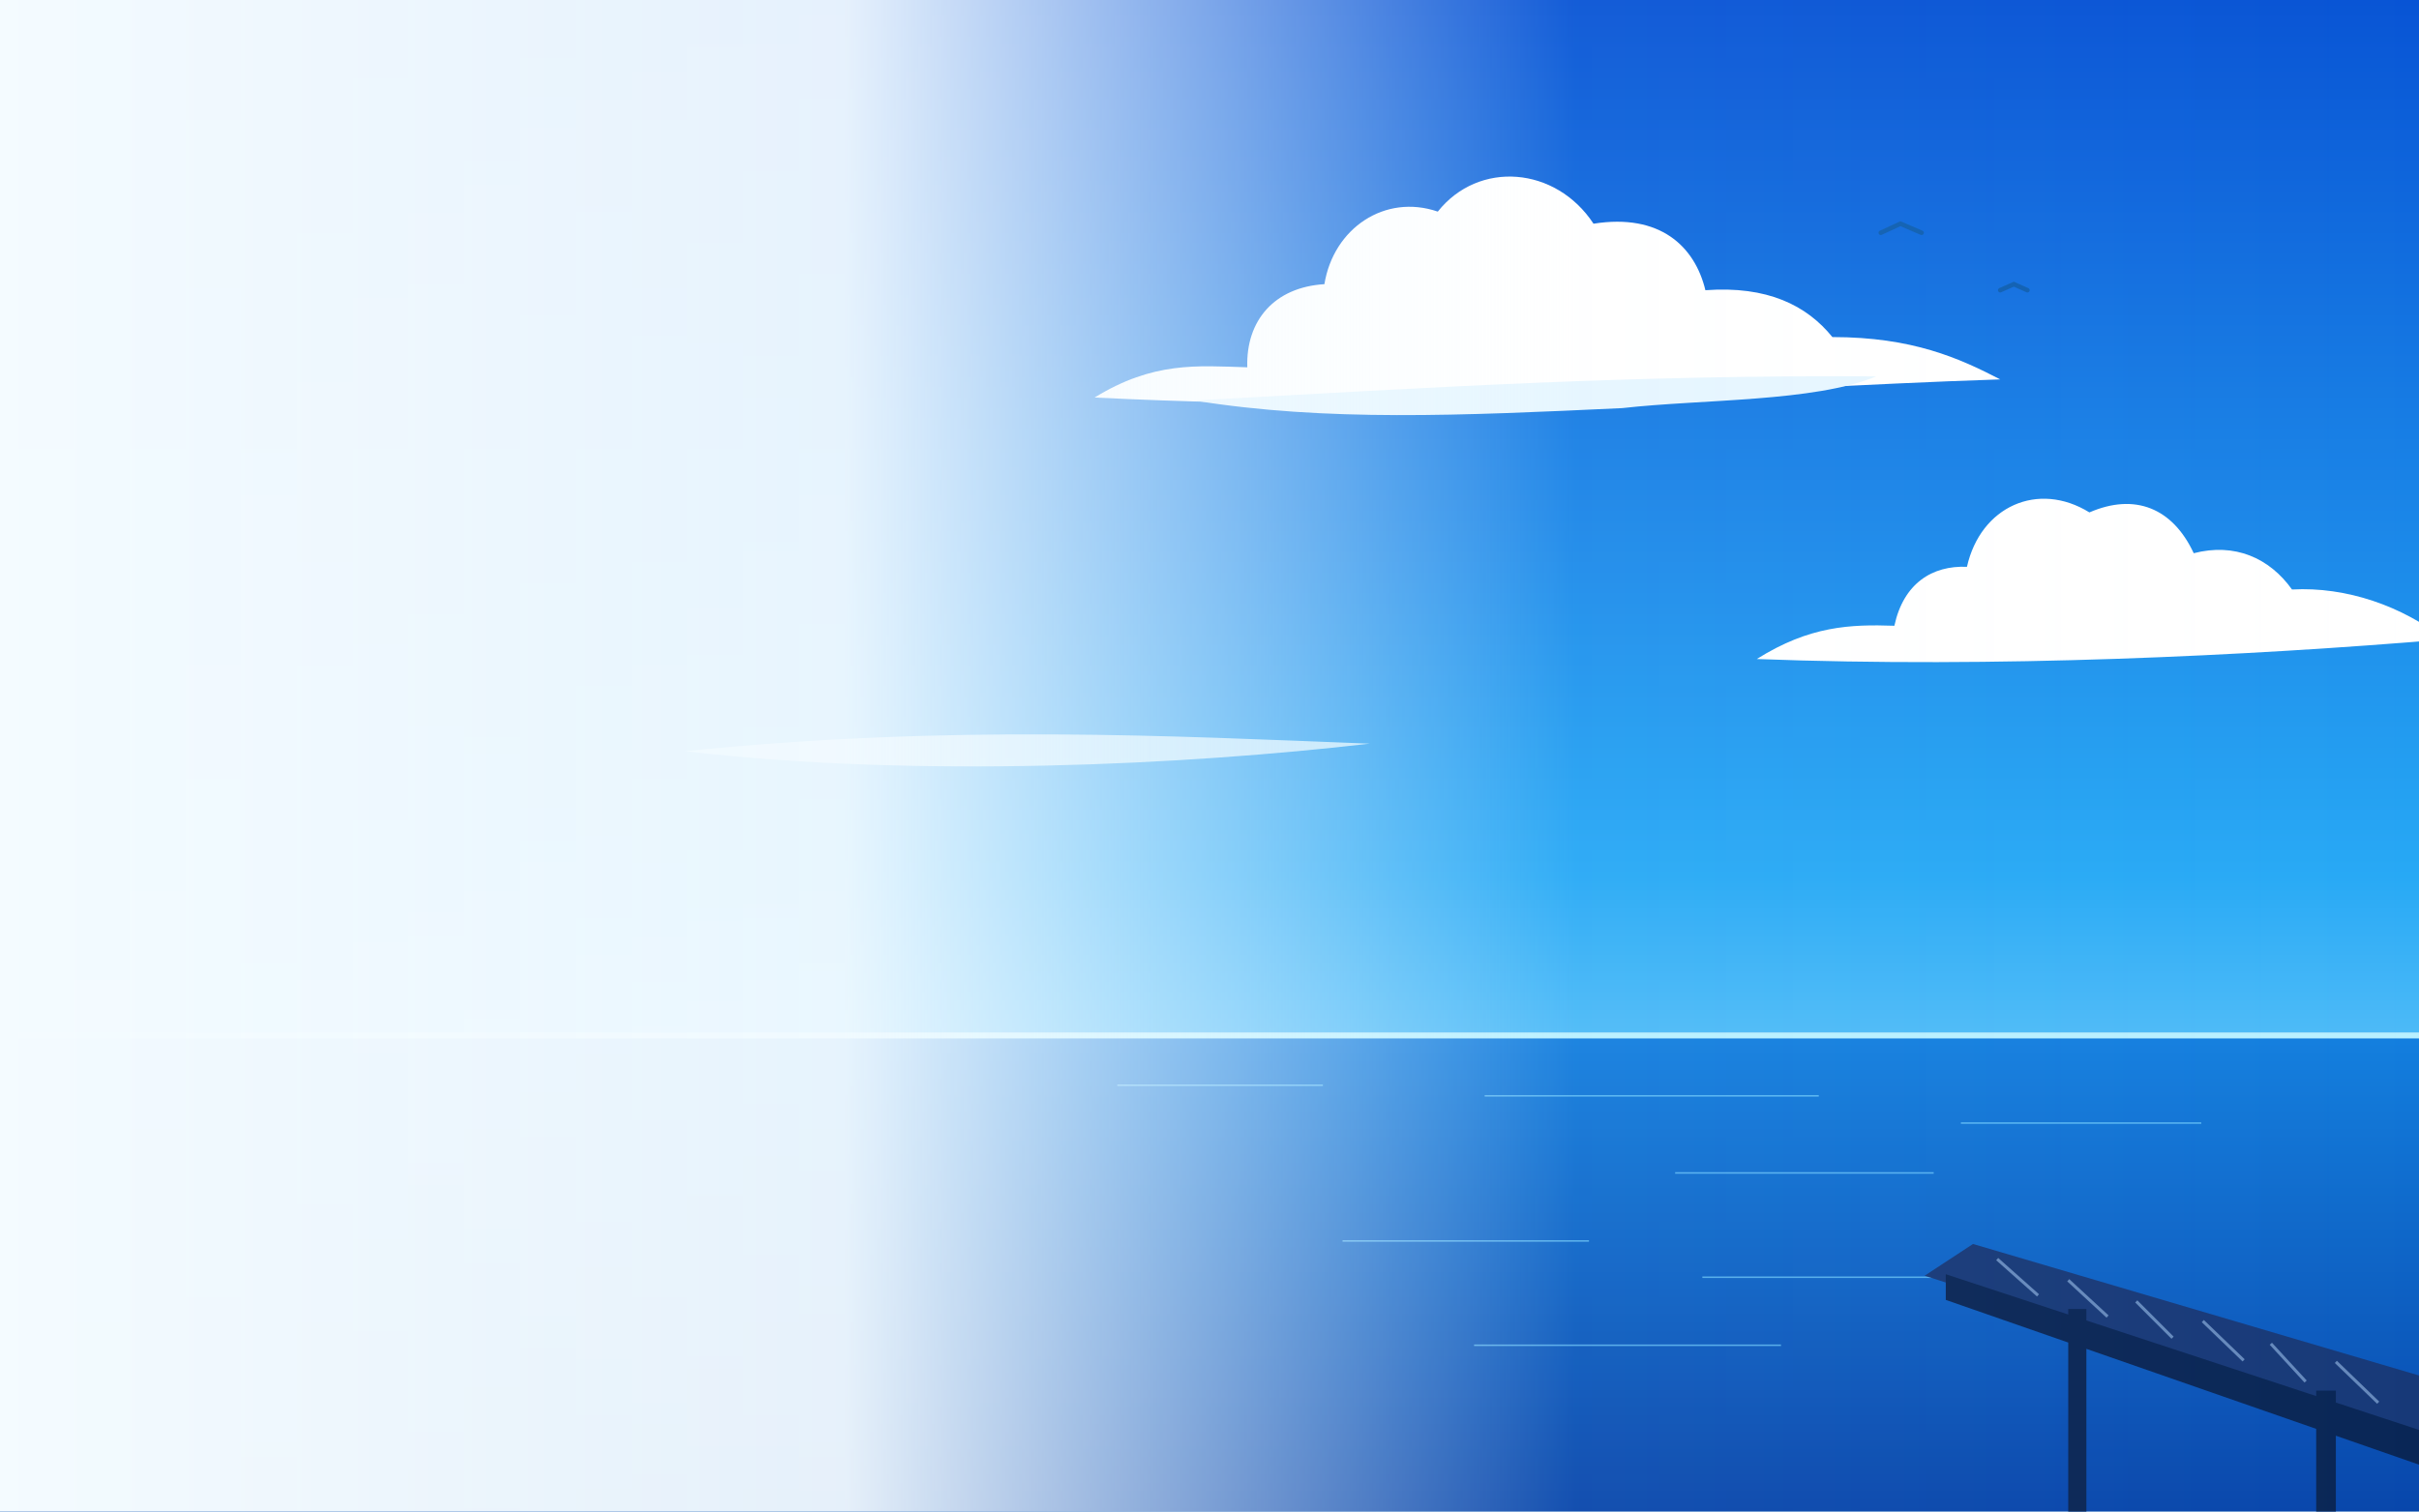
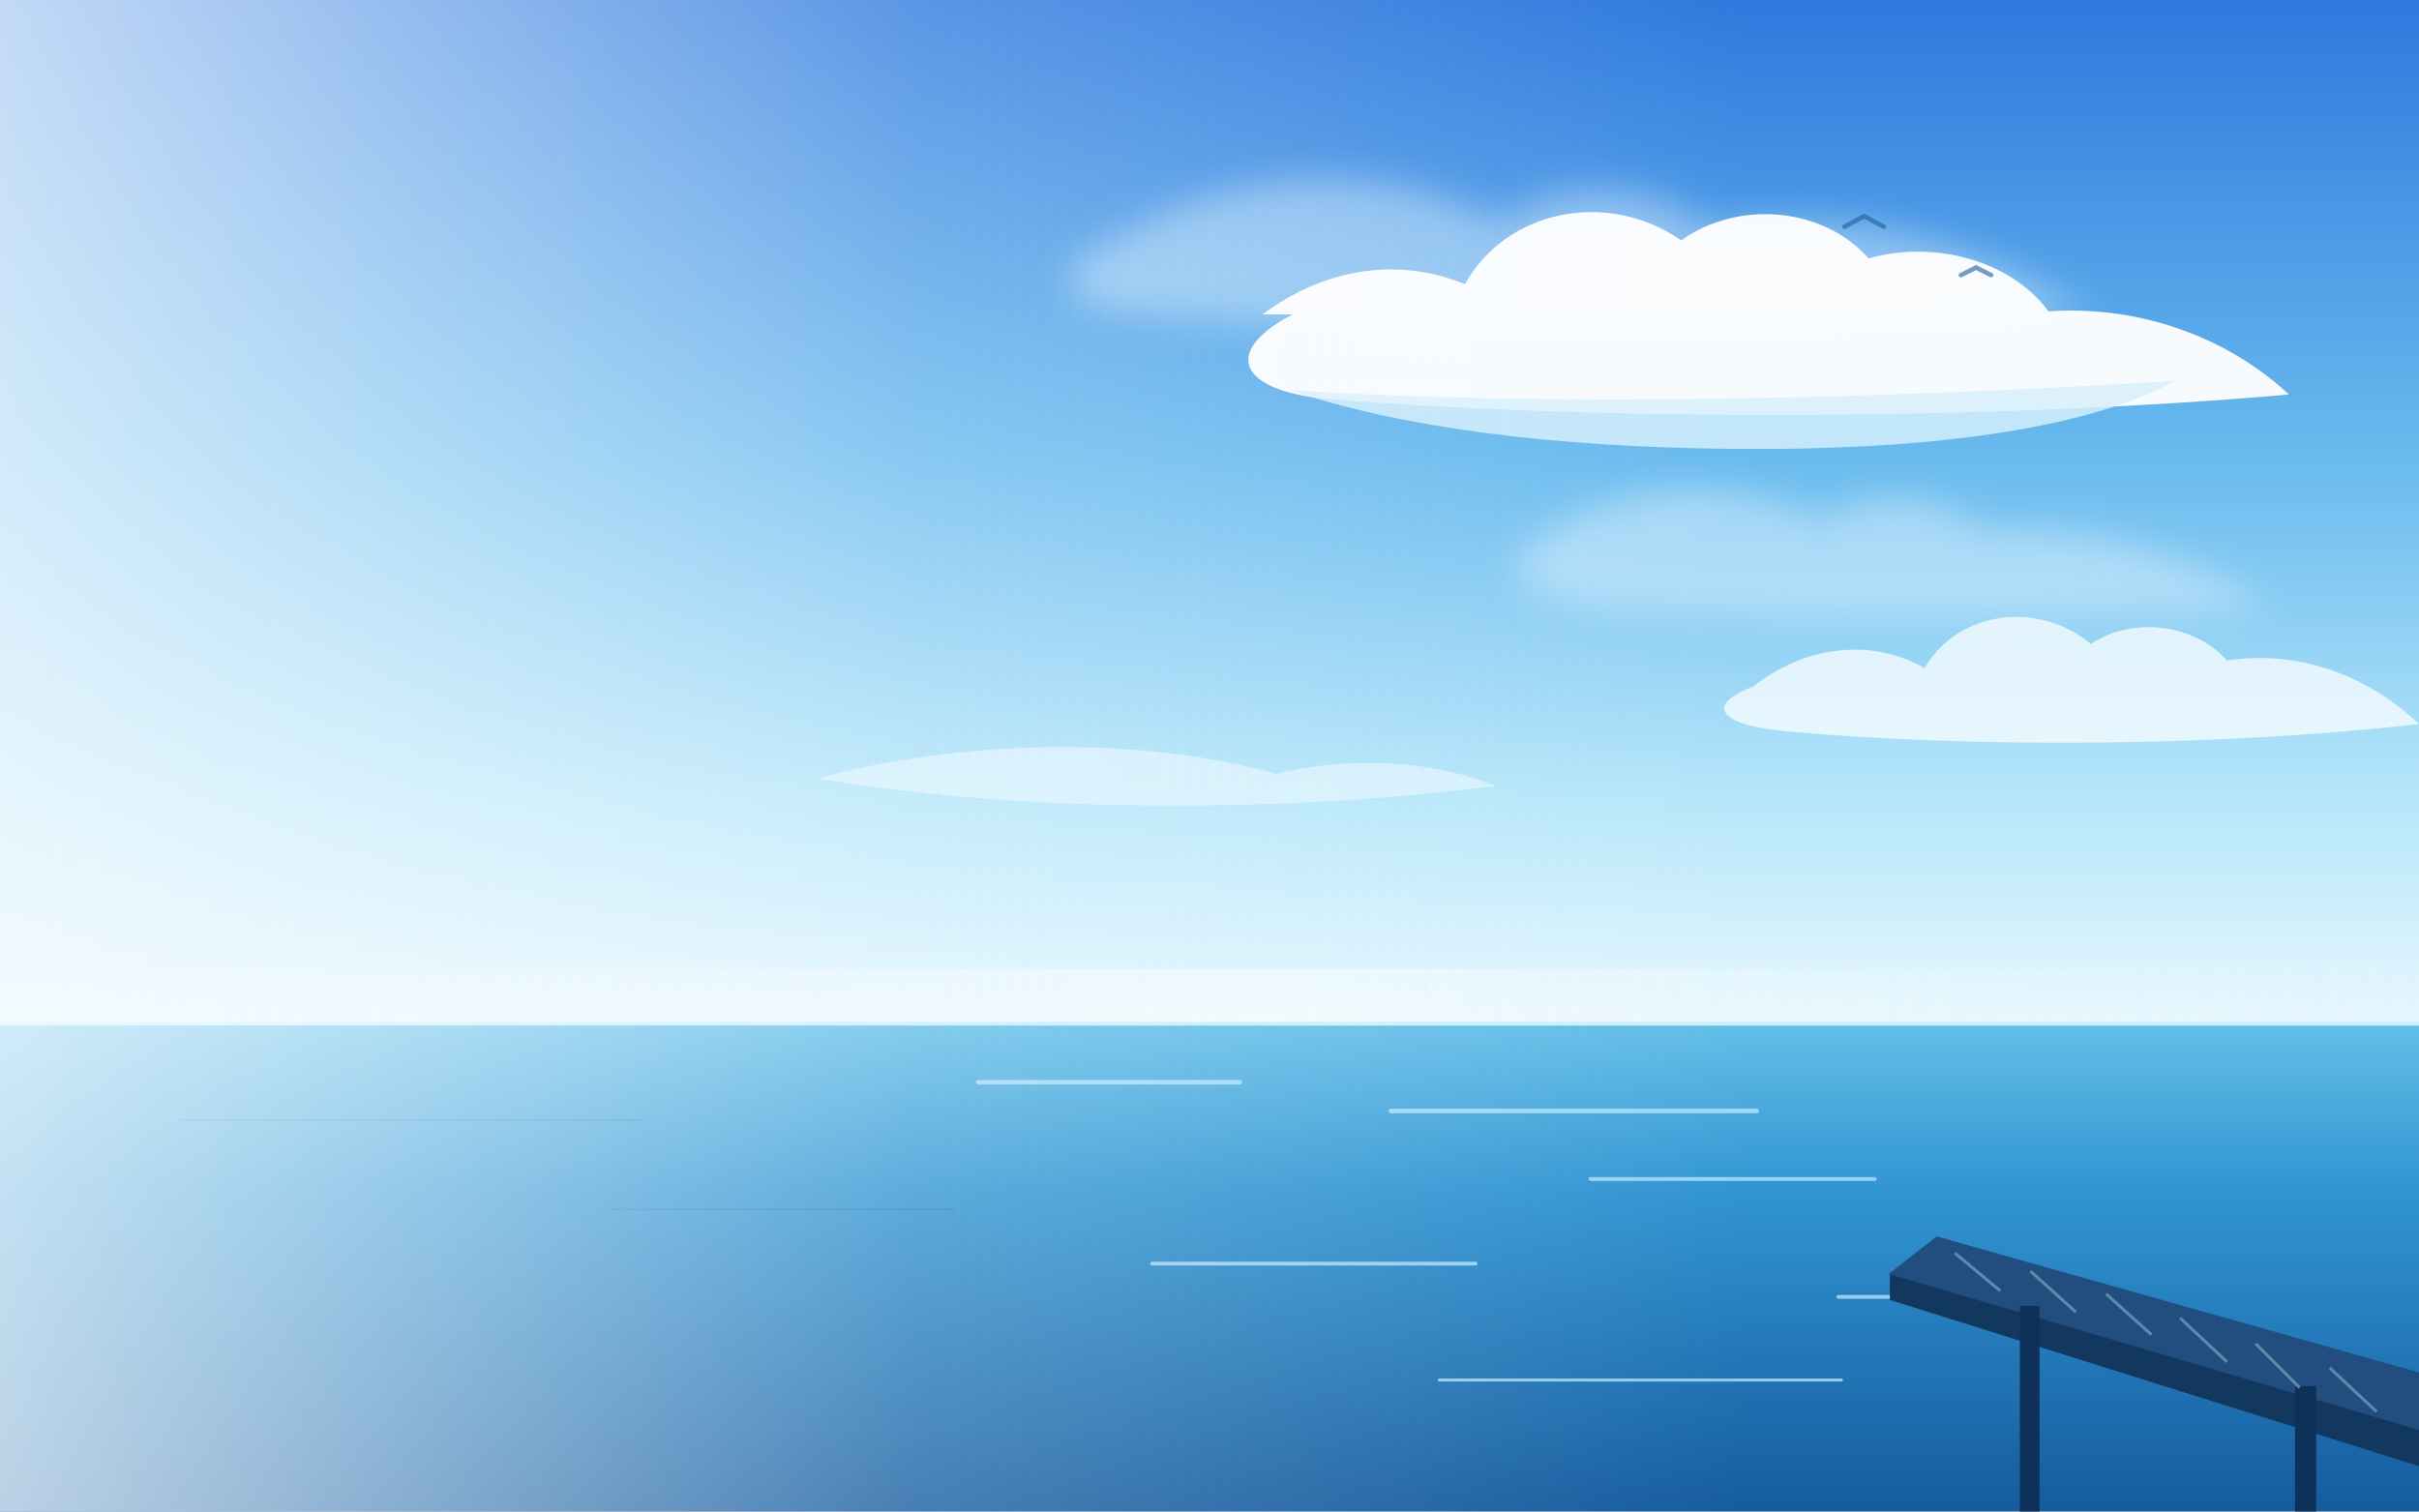
<svg xmlns="http://www.w3.org/2000/svg" viewBox="0 0 1600 1000" fill="none">
  <defs>
-     <linearGradient id="sky" x2="0" y2="1">
-       <stop stop-color="#0854d5" />
-       <stop offset=".58" stop-color="#27a9f5" />
-       <stop offset="1" stop-color="#bdeeff" />
+     <linearGradient id="sky" x1="800" y1="0" x2="800" y2="700" gradientUnits="userSpaceOnUse">
+       <stop stop-color="#2F79DE" />
+       <stop offset=".43" stop-color="#69BAEE" />
+       <stop offset=".76" stop-color="#B7E7FA" />
+       <stop offset="1" stop-color="#EEF9FF" />
    </linearGradient>
-     <linearGradient id="sea" x2="0" y2="1">
-       <stop stop-color="#137fdf" />
-       <stop offset="1" stop-color="#0846ab" />
+     <linearGradient id="sea" x1="800" y1="668" x2="800" y2="1000" gradientUnits="userSpaceOnUse">
+       <stop stop-color="#68C2EA" />
+       <stop offset=".36" stop-color="#3195D2" />
+       <stop offset="1" stop-color="#155B9E" />
    </linearGradient>
-     <linearGradient id="light">
-       <stop stop-color="#f4fbff" />
-       <stop offset=".35" stop-color="#f4fbff" stop-opacity=".94" />
-       <stop offset=".65" stop-color="#f4fbff" stop-opacity=".05" />
-       <stop offset="1" stop-color="#f4fbff" stop-opacity="0" />
+     <linearGradient id="horizonGlow" x1="0" y1="0" x2="1" y2="0">
+       <stop stop-color="#F5FCFF" stop-opacity=".08" />
+       <stop offset=".52" stop-color="#FFFFFF" stop-opacity=".72" />
+       <stop offset="1" stop-color="#E8F8FF" stop-opacity=".18" />
    </linearGradient>
+     <linearGradient id="veil" x1="0" y1="0" x2="1" y2="0">
+       <stop stop-color="#F7FCFF" stop-opacity=".74" />
+       <stop offset=".38" stop-color="#F7FCFF" stop-opacity=".22" />
+       <stop offset=".72" stop-color="#F7FCFF" stop-opacity="0" />
+     </linearGradient>
+     <filter id="far" x="-20%" y="-30%" width="140%" height="160%">
+       <feGaussianBlur stdDeviation="12" />
+     </filter>
  </defs>
-   <path fill="url(#sky)" d="M0 0h1600v1000H0z" />
-   <path fill="#fff" d="M724 263c39-24 68-21 101-20-1-31 18-53 51-55 6-37 40-60 75-48 27-34 78-30 103 8 44-7 67 15 74 44 41-3 67 10 84 31 53 0 84 14 111 28-184 6-356 24-599 12Z" />
-   <path fill="#e6f6ff" d="M790 265c162-9 290-17 451-16-41 17-115 15-168 21-107 5-196 9-283-5Z" />
-   <path fill="#fff" d="M1162 436c35-22 62-23 91-22 6-28 25-40 48-39 9-40 47-57 81-36 30-13 55-3 69 27 27-7 50 3 65 24 36-2 73 11 101 33-131 11-297 19-455 13Z" />
-   <path fill="#eafaff" opacity=".75" d="M453 497c176-18 323-10 453-5-121 14-298 23-453 5Z" />
-   <path fill="url(#sea)" d="M0 683h1600v317H0z" />
-   <path stroke="#b8f0ff" stroke-width="4" d="M0 685h1600" />
-   <g stroke="#78d4ff" opacity=".65">
-     <path d="M739 718h136m107 7h221m-95 51h171m-391 45h163m246-78h159m-481 147h203m-52-45h189" />
+   <rect width="1600" height="1000" fill="url(#sky)" />
+   <g opacity=".42" filter="url(#far)">
+     <path fill="#E8F7FF" d="M745 154c72-43 170-47 247-8 38-28 100-28 137 4 87-14 182 7 254 59-202 11-445 17-638-2-46-5-55-31 0-53Z" />
+     <path fill="#EAF8FF" d="M1030 348c62-35 125-29 174-5 33-20 79-18 106 7 65-4 135 14 190 52-143 9-320 11-444-1-54-5-71-27-26-53Z" />
  </g>
-   <g stroke="#0e5fb2" stroke-width="3" stroke-linecap="round">
-     <path d="m1244 154 13-6 14 6m52 38 9-4 9 4" />
+   <g opacity=".95">
+     <path fill="#FFFFFF" d="M835 208c42-31 90-38 134-20 27-49 94-63 143-29 38-27 94-22 124 12 41-12 93 0 119 35 57-4 116 15 159 55-194 17-449 18-635 3-59-5-72-31-24-56Z" />
+     <path fill="#DDF3FE" opacity=".82" d="M853 258c182 12 403 5 586-6-63 34-173 46-290 45-126-1-226-15-296-39Z" />
  </g>
-   <path fill="#173978" d="m1305 823 295 87v39l-327-105z" />
-   <path fill="#092656" d="m1287 843 313 103v23l-313-109zM1368 866h12v134h-12zM1532 920h13v80h-13z" />
-   <g stroke="#6589bc" stroke-width="2">
-     <path d="m1321 833 27 24m20-10 26 24m19-10 24 24m20-11 27 26m18-11 23 25m20-13 28 27" />
+   <g opacity=".72">
+     <path fill="#FFFFFF" d="M1160 454c34-27 78-32 113-12 22-38 75-45 110-16 27-18 68-14 90 11 45-7 91 8 127 42-131 15-293 16-417 5-45-4-57-17-23-30Z" />
+     <path fill="#E2F5FE" d="M541 515c91-25 210-29 303-3 48-12 104-9 145 8-149 19-319 17-448-5Z" />
  </g>
-   <path fill="url(#light)" d="M0 0h1600v1000H0z" />
+   <rect y="641" width="1600" height="55" fill="url(#horizonGlow)" opacity=".62" />
+   <path fill="url(#sea)" d="M0 676h1600v324H0z" />
+   <path stroke="#DDF8FF" stroke-width="3" opacity=".85" d="M0 677h1600" />
+   <g stroke-linecap="round">
+     <g stroke="#BFEAFF" opacity=".72">
+       <path d="M647 716h173" stroke-width="3" />
+       <path d="M920 735h242" stroke-width="3" />
+       <path d="M1052 780h188" stroke-width="2.5" />
+       <path d="M762 836h214" stroke-width="2.5" />
+       <path d="M1216 858h174" stroke-width="2.5" />
+       <path d="M952 913h266" stroke-width="2" />
+     </g>
+     <g stroke="#1B74B4" opacity=".42">
+       <path d="M119 741h305" />
+       <path d="M402 800h231" />
+       <path d="M122 886h324" />
+       <path d="M488 945h356" />
+     </g>
+   </g>
+   <g opacity=".62" stroke="#225F9C" stroke-width="3" stroke-linecap="round">
+     <path d="m1220 150 13-7 13 7" />
+     <path d="m1297 182 10-5 10 5" />
+   </g>
+   <g>
+     <path fill="#214E7E" d="m1281 818 319 90v39l-351-104z" />
+     <path fill="#12385F" d="m1250 843 350 103v24l-350-110z" />
+     <path fill="#0D3158" d="M1336 864h13v136h-13zM1518 917h14v83h-14z" />
+     <g stroke="#7196B5" stroke-width="2" opacity=".8">
+       <path d="m1293 829 30 25m20-13 30 27m20-12 30 27m19-11 31 29m19-12 29 29m20-13 31 29" />
+     </g>
+   </g>
+   <rect width="1600" height="1000" fill="url(#veil)" />
</svg>
